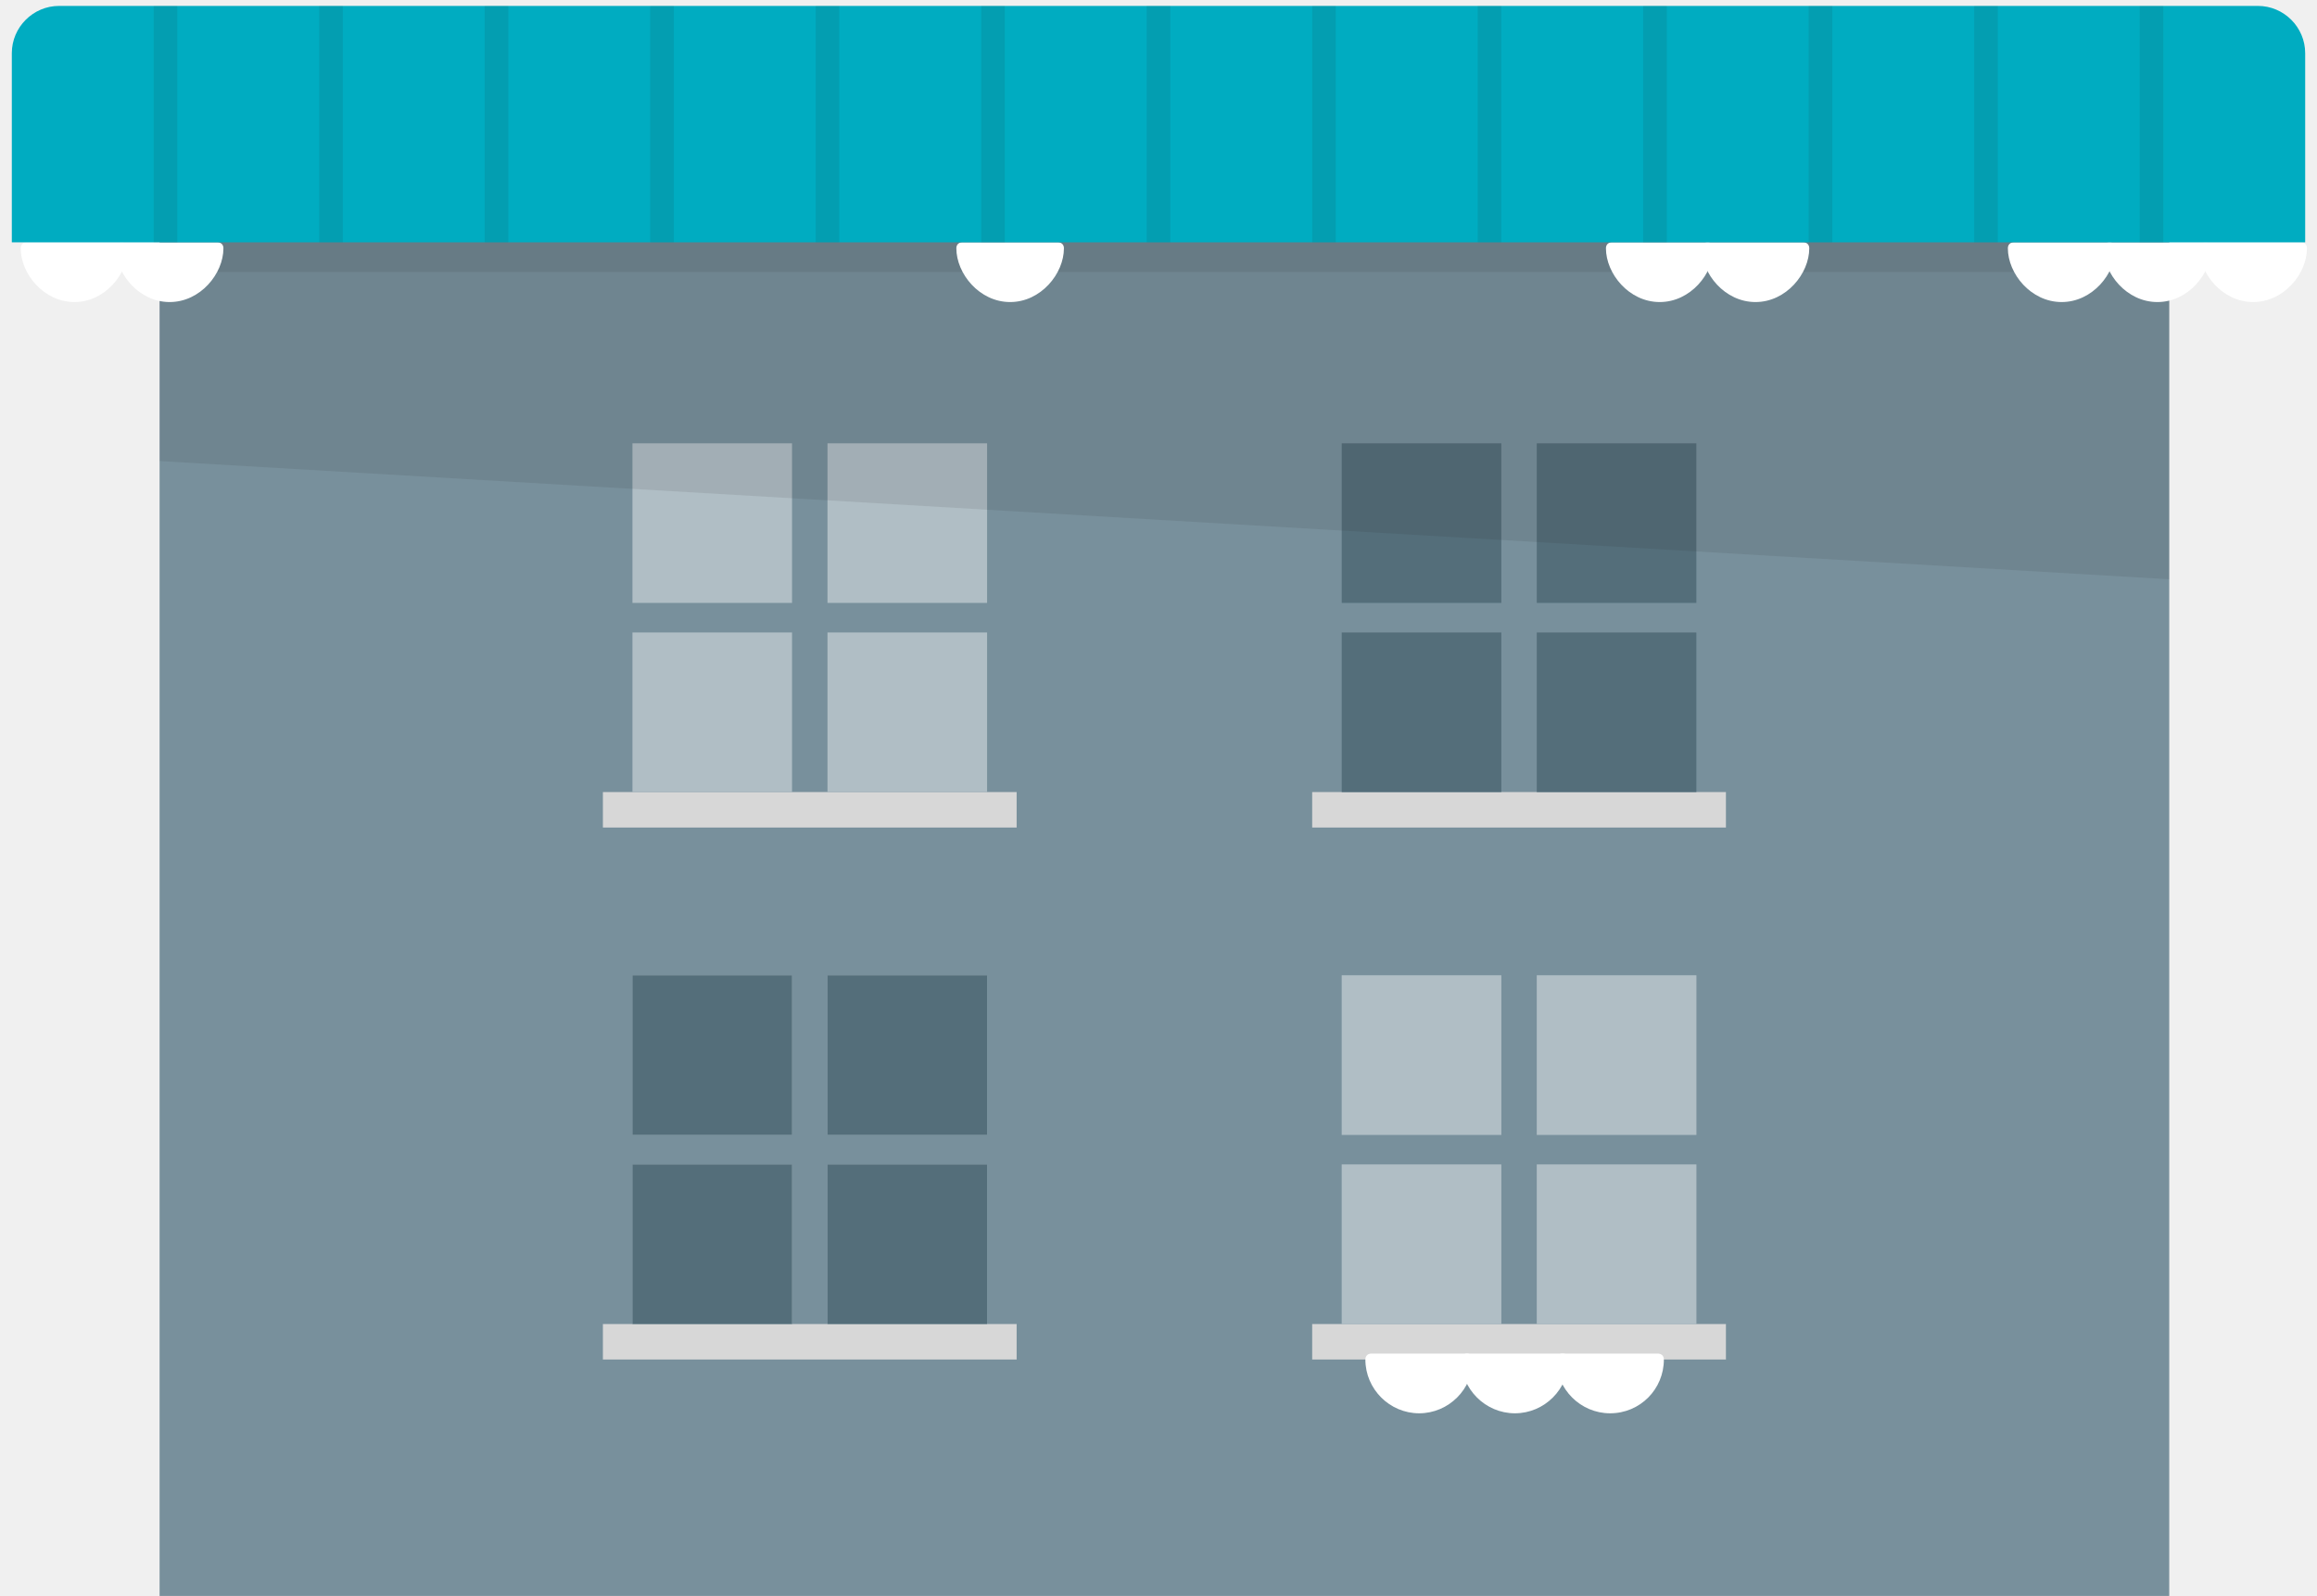
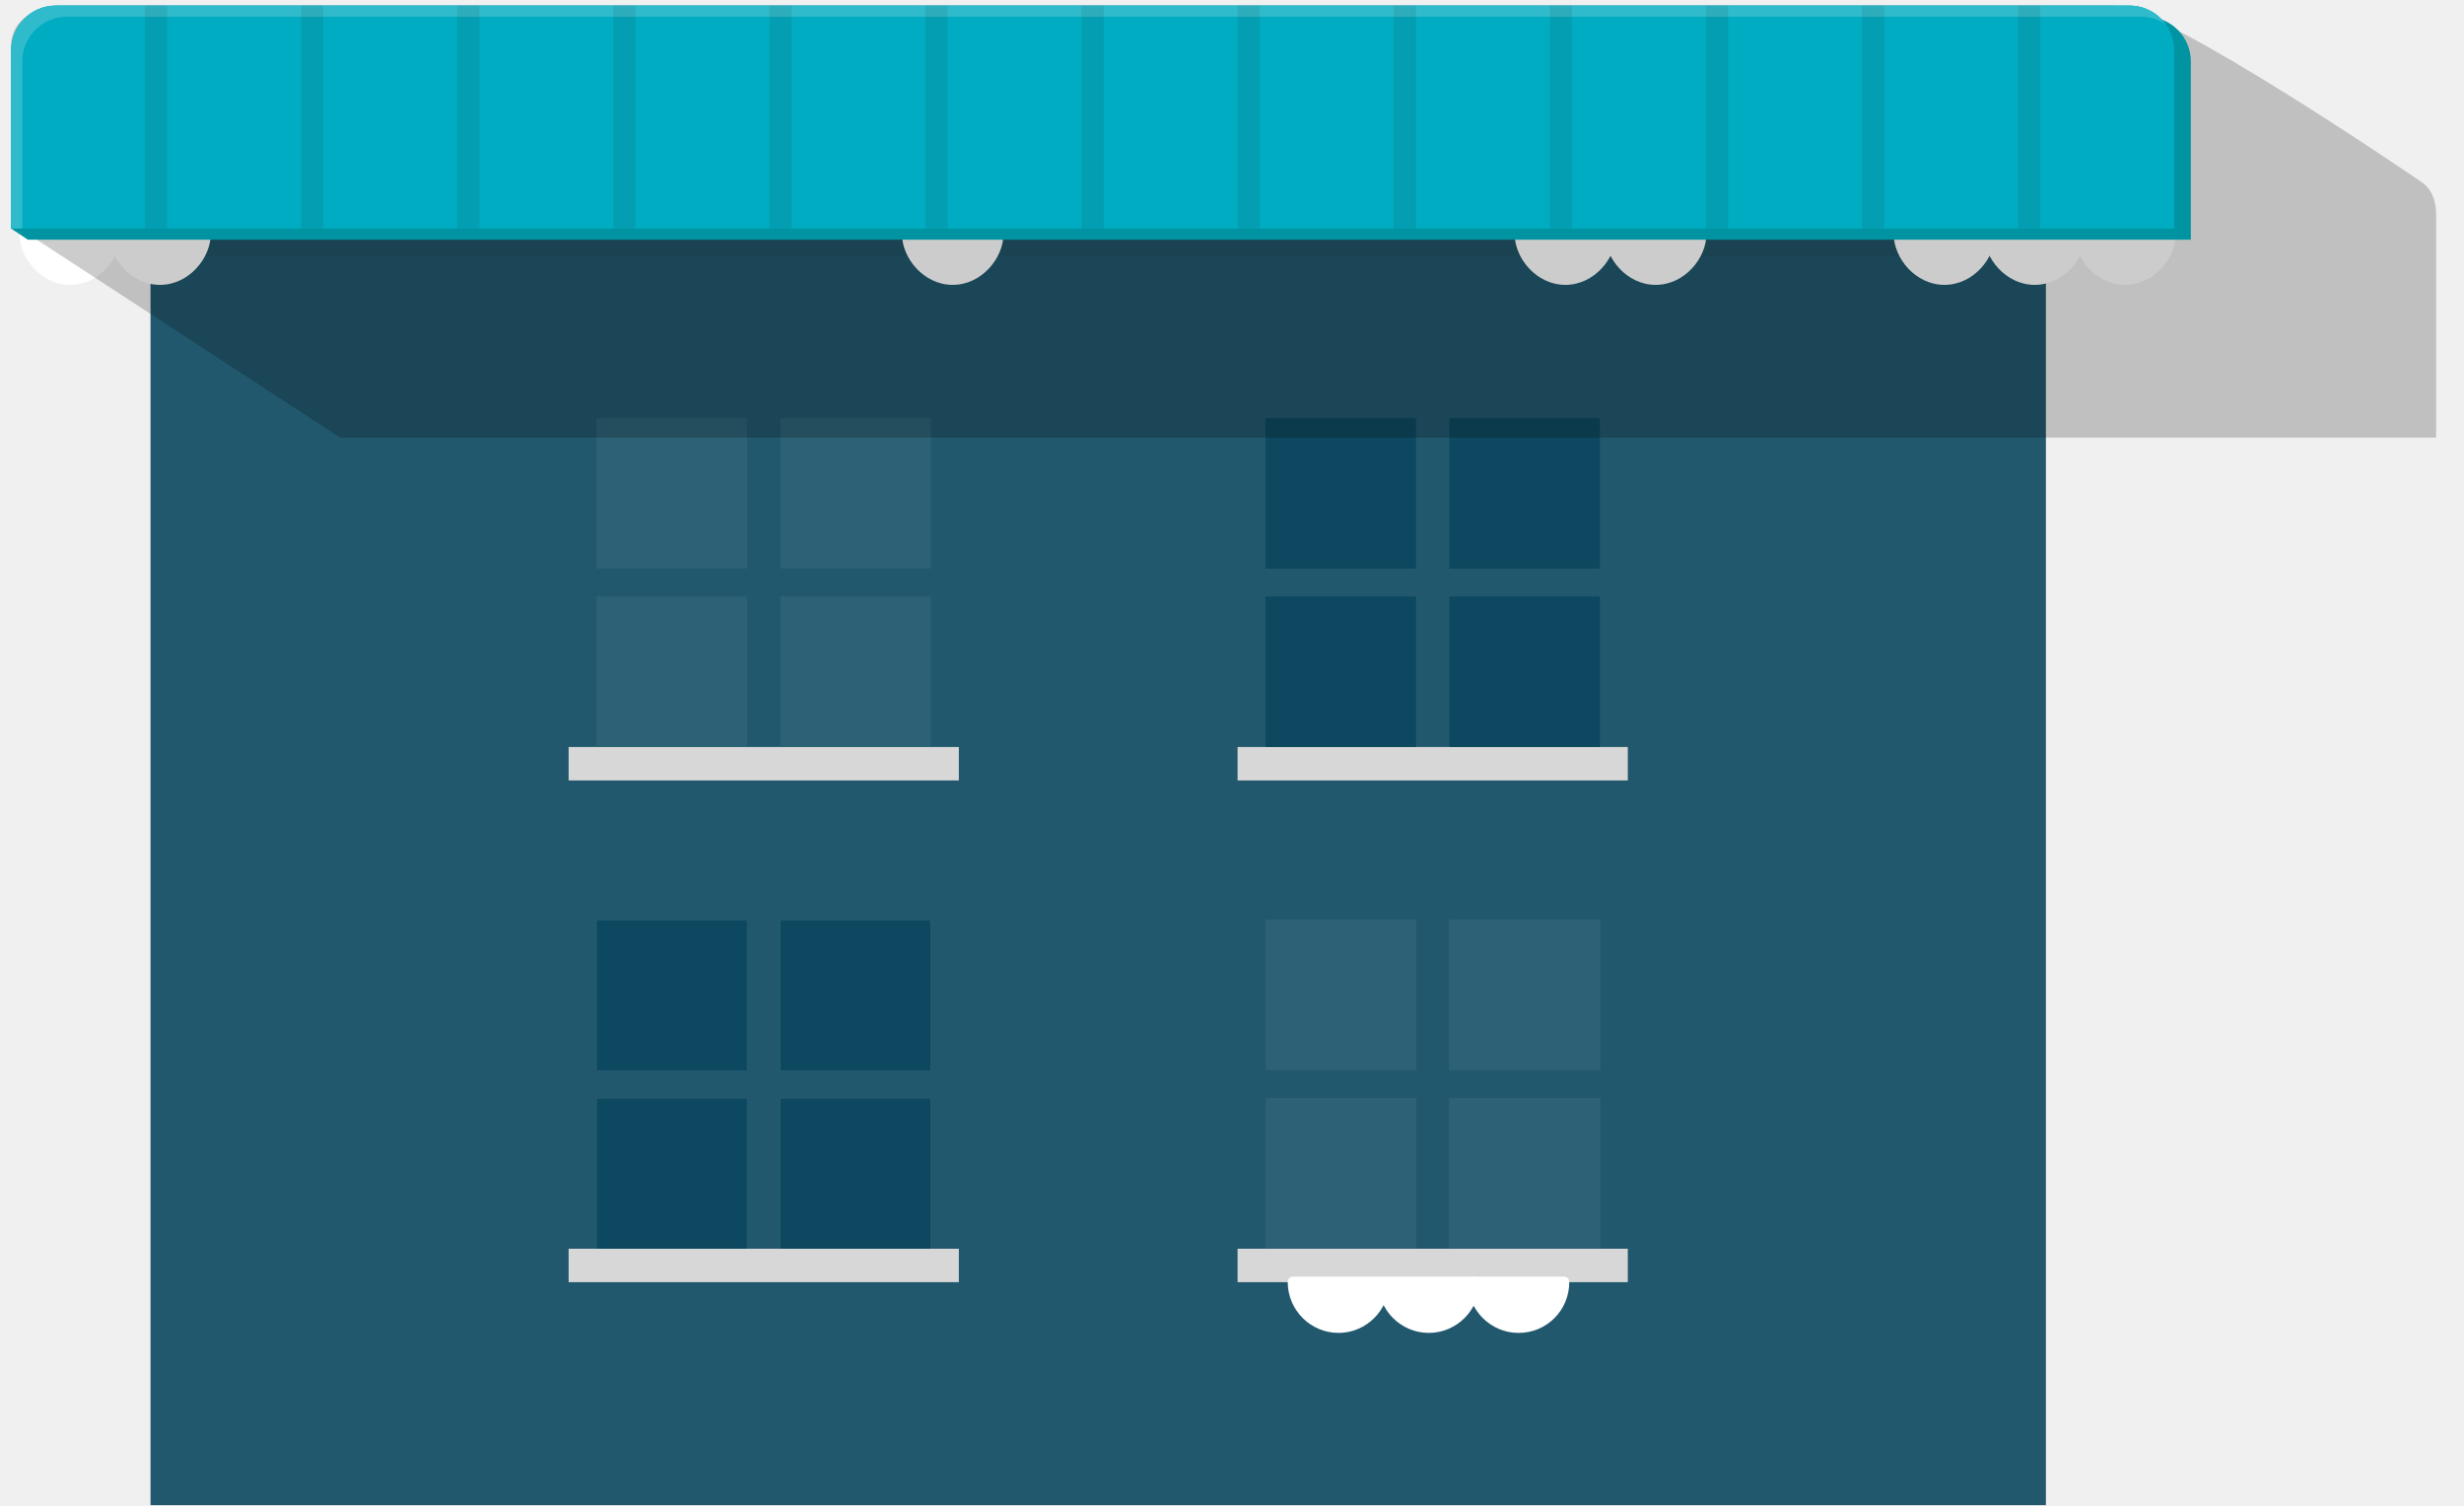
- <svg xmlns="http://www.w3.org/2000/svg" viewBox="0 0 392 270">
-   <path fill="#78909C" d="M27 24h340v246H27z" />
-   <path fill="#231F20" d="M27 24h340v22H27z" opacity=".1" />
-   <path fill="#D7D7D7" d="M102 134h70v6h-70zm120 0h70v6h-70zm-120 90h70v6h-70zm120 0h70v6h-70z" />
-   <path d="M107 165h27v27h-27zm33 0h27v27h-27zm-33 32h27v27h-27zm33 0h27v27h-27z" opacity=".3" fill="#fff" />
-   <path d="M227 165h27v27h-27zm33 0h27v27h-27zm-33 32h27v27h-27zm33 0h27v27h-27z" opacity=".1" fill="#fff" />
-   <path fill="#B0BEC5" d="M107 75h27v27h-27zm33 0h27v27h-27zm-33 32h27v27h-27zm33 0h27v27h-27z" />
-   <path fill="#546E7A" d="M227 75h27v27h-27zm33 0h27v27h-27zm-33 32h27v27h-27zm33 0h27v27h-27zm-153 58h27v27h-27zm33 0h27v27h-27zm-33 32h27v27h-27zm33 0h27v27h-27z" />
-   <path fill="#B0BEC5" d="M254 192h-27v-27h27v27zm6-27v27h27v-27h-27zm-6 32h-27v27h27v-27zm6 0v27h27v-27h-27z" />
-   <g fill="#fff">
-     <path d="M248.2 230c0 4.5-3.6 8.1-8.1 8.1s-8.1-3.6-8.1-8.1h16.2z" />
-     <path d="M240.1 239.1c-5 0-9.1-4.1-9.1-9.1 0-.6.4-1 1-1h16.2c.6 0 1 .4 1 1 0 5-4.1 9.1-9.1 9.1zm-7-8.1c.5 3.4 3.4 6.1 7 6.1s6.5-2.7 7-6.1h-14z" />
-     <path d="M264.4 230c0 4.5-3.6 8.1-8.1 8.1s-8.1-3.6-8.1-8.1h16.2z" />
-     <path d="M256.3 239.1c-5 0-9.1-4.1-9.1-9.1 0-.6.4-1 1-1h16.2c.6 0 1 .4 1 1 0 5-4.1 9.1-9.1 9.1zm-7.1-8.1c.5 3.4 3.4 6.1 7 6.1s6.5-2.7 7-6.1h-14z" />
-     <path d="M280.5 230c0 4.5-3.6 8.1-8.1 8.1s-8.1-3.6-8.1-8.1h16.2z" />
-     <path d="M272.4 239.1c-5 0-9.1-4.1-9.1-9.1 0-.6.4-1 1-1h16.2c.6 0 1 .4 1 1 0 5-4 9.1-9.1 9.1zm-7-8.1c.5 3.4 3.4 6.1 7 6.1s6.5-2.7 7-6.1h-14z" />
-   </g>
-   <path fill="#231F20" d="M27 24v54l340 20V24z" opacity=".1" />
-   <g fill="#fff">
-     <path d="M20.6 42c0 4-3.6 8.1-8.1 8.1S4.4 46 4.4 42h16.2z" />
-     <path d="M12.6 51.1c-5.2 0-9.1-4.8-9.1-9.1 0-.6.4-1 1-1h16.2c.6 0 1 .4 1 1-.1 4.3-3.9 9.1-9.1 9.1zm-7-8.1c.5 3 3.3 6.1 7 6.1s6.5-3 7-6.1h-14z" />
-   </g>
-   <g fill="#fff">
-     <path d="M36.8 42c0 4-3.6 8.1-8.1 8.1S20.6 46 20.6 42h16.2z" />
-     <path d="M28.7 51.1c-5.2 0-9.1-4.8-9.1-9.1 0-.6.4-1 1-1h16.2c.6 0 1 .4 1 1 0 4.3-3.9 9.1-9.1 9.1zm-7-8.1c.5 3 3.3 6.1 7 6.1s6.5-3 7-6.1h-14z" />
-   </g>
-   <g fill="#fff">
-     <path d="M179 42c0 4-3.6 8.1-8.1 8.1s-8.1-4.1-8.1-8.1H179z" />
-     <path d="M170.9 51.1c-5.2 0-9.1-4.8-9.1-9.1 0-.6.4-1 1-1H179c.6 0 1 .4 1 1 0 4.3-3.9 9.1-9.1 9.1zm-7-8.1c.5 3 3.3 6.1 7 6.1s6.5-3 7-6.1h-14z" />
-   </g>
-   <g fill="#fff">
-     <path d="M288.9 42c0 4-3.6 8.1-8.1 8.1s-8.1-4.1-8.1-8.1h16.2z" />
-     <path d="M280.8 51.1c-5.2 0-9.1-4.8-9.1-9.1 0-.6.4-1 1-1h16.2c.6 0 1 .4 1 1 0 4.3-3.9 9.1-9.1 9.1zm-7-8.1c.5 3 3.3 6.1 7 6.1s6.5-3 7-6.1h-14z" />
-   </g>
-   <g fill="#fff">
-     <path d="M305.1 42c0 4-3.6 8.1-8.1 8.1s-8.1-4.1-8.1-8.1h16.2z" />
-     <path d="M297 51.1c-5.2 0-9.1-4.8-9.1-9.1 0-.6.4-1 1-1h16.2c.6 0 1 .4 1 1 0 4.3-3.9 9.1-9.1 9.1zm-7-8.1c.5 3 3.3 6.1 7 6.1s6.5-3 7-6.1h-14z" />
-   </g>
-   <g fill="#fff">
-     <path d="M356.9 42c0 4-3.6 8.1-8.1 8.1s-8.1-4.1-8.1-8.1h16.2z" />
-     <path d="M348.8 51.1c-5.2 0-9.1-4.8-9.1-9.1 0-.6.4-1 1-1h16.2c.6 0 1 .4 1 1 0 4.3-3.9 9.1-9.1 9.1zm-7-8.1c.5 3 3.3 6.1 7 6.1s6.5-3 7-6.1h-14z" />
-   </g>
-   <g fill="#fff">
-     <path d="M373.1 42c0 4-3.6 8.1-8.1 8.1s-8.1-4.1-8.1-8.1h16.2z" />
-     <path d="M365 51.1c-5.2 0-9.1-4.8-9.1-9.1 0-.6.4-1 1-1h16.2c.6 0 1 .4 1 1 0 4.3-3.9 9.1-9.1 9.1zm-7-8.1c.5 3 3.3 6.1 7 6.1s6.5-3 7-6.1h-14z" />
-   </g>
-   <g fill="#fff">
-     <path d="M389.3 42c0 4-3.6 8.1-8.1 8.1s-8.1-4.1-8.1-8.1h16.2z" />
-     <path d="M381.2 51.1c-5.2 0-9.1-4.8-9.1-9.1 0-.6.4-1 1-1h16.2c.6 0 1 .4 1 1 0 4.3-3.9 9.1-9.1 9.1zm-7-8.1c.5 3 3.3 6.1 7 6.1s6.5-3 7-6.1h-14z" />
-   </g>
-   <path fill="#00ACC1" d="M390 41V9c0-4.4-3.6-8-8-8H10C5.6 1 2 4.6 2 9v32h388z" />
-   <path fill="#231F20" d="M362 1h4v40h-4zm-28 0h4v40h-4zm-28 0h4v40h-4zm-28 0h4v40h-4zm-28 0h4v40h-4zm-28 0h4v40h-4zm-28 0h4v40h-4zm-28 0h4v40h-4zm-28 0h4v40h-4zm-28 0h4v40h-4zM82 1h4v40h-4zM54 1h4v40h-4zM26 1h4v40h-4z" opacity=".1" />
-   <path fill="none" d="M0 0h392v270H0z" />
+ <svg xmlns="http://www.w3.org/2000/svg" version="1.1" id="Layer_1" x="0px" y="0px" viewBox="0 0 442 270" style="enable-background:new 0 0 442 270;" xml:space="preserve">
+   <style type="text/css">
+ 	.st0{fill:#21586D;}
+ 	.st1{opacity:0.1;}
+ 	.st2{fill:#231F20;}
+ 	.st3{fill:#D7D7D7;}
+ 	.st4{opacity:0.3;}
+ 	.st5{fill:#FFFFFF;}
+ 	.st6{fill:#2D6175;}
+ 	.st7{fill:#0C485F;}
+ 	.st8{opacity:0.2;enable-background:new    ;}
+ 	.st9{fill:#00ACC1;}
+ 	.st10{fill:#0094A2;}
+ 	.st11{opacity:0.39;}
+ 	.st12{fill:#78D3DE;}
+ 	.st13{fill:none;}
+ </style>
+   <g>
+     <rect x="27" y="24" class="st0" width="340" height="246" />
+   </g>
+   <g class="st1">
+     <g>
+       <rect x="27" y="24" class="st2" width="340" height="22" />
+     </g>
+   </g>
+   <g>
+     <rect x="102" y="134" class="st3" width="70" height="6" />
+   </g>
+   <g>
+     <rect x="222" y="134" class="st3" width="70" height="6" />
+   </g>
+   <g>
+     <rect x="102" y="224" class="st3" width="70" height="6" />
+   </g>
+   <g>
+     <rect x="222" y="224" class="st3" width="70" height="6" />
+   </g>
+   <g class="st4">
+     <g>
+       <rect x="107" y="165" class="st5" width="27" height="27" />
+     </g>
+     <g>
+       <rect x="140" y="165" class="st5" width="27" height="27" />
+     </g>
+     <g>
+       <rect x="107" y="197" class="st5" width="27" height="27" />
+     </g>
+     <g>
+       <rect x="140" y="197" class="st5" width="27" height="27" />
+     </g>
+   </g>
+   <g class="st1">
+     <g>
+       <rect x="227" y="165" class="st5" width="27" height="27" />
+     </g>
+     <g>
+       <rect x="260" y="165" class="st5" width="27" height="27" />
+     </g>
+     <g>
+       <rect x="227" y="197" class="st5" width="27" height="27" />
+     </g>
+     <g>
+       <rect x="260" y="197" class="st5" width="27" height="27" />
+     </g>
+   </g>
+   <g>
+     <g>
+       <rect x="107" y="75" class="st6" width="27" height="27" />
+     </g>
+     <g>
+       <rect x="140" y="75" class="st6" width="27" height="27" />
+     </g>
+     <g>
+       <rect x="107" y="107" class="st6" width="27" height="27" />
+     </g>
+     <g>
+       <rect x="140" y="107" class="st6" width="27" height="27" />
+     </g>
+   </g>
+   <g>
+     <g>
+       <rect x="227" y="75" class="st7" width="27" height="27" />
+     </g>
+     <g>
+       <rect x="260" y="75" class="st7" width="27" height="27" />
+     </g>
+     <g>
+       <rect x="227" y="107" class="st7" width="27" height="27" />
+     </g>
+     <g>
+       <rect x="260" y="107" class="st7" width="27" height="27" />
+     </g>
+   </g>
+   <g>
+     <g>
+       <rect x="107" y="165" class="st7" width="27" height="27" />
+     </g>
+     <g>
+       <rect x="140" y="165" class="st7" width="27" height="27" />
+     </g>
+     <g>
+       <rect x="107" y="197" class="st7" width="27" height="27" />
+     </g>
+     <g>
+       <rect x="140" y="197" class="st7" width="27" height="27" />
+     </g>
+   </g>
+   <g>
+     <path class="st6" d="M254,192h-27v-27h27V192z M260,165v27h27v-27H260z M254,197h-27v27h27V197z M260,197v27h27v-27H260z" />
+   </g>
+   <g>
+     <g>
+       <path class="st5" d="M248.2,230c0,4.5-3.6,8.1-8.1,8.1s-8.1-3.6-8.1-8.1H248.2z" />
+       <path class="st5" d="M240.1,239.1c-5,0-9.1-4.1-9.1-9.1c0-0.6,0.4-1,1-1h16.2c0.6,0,1,0.4,1,1C249.2,235,245.1,239.1,240.1,239.1z     M233.1,231c0.5,3.4,3.4,6.1,7,6.1s6.5-2.7,7-6.1H233.1z" />
+     </g>
+     <g>
+       <path class="st5" d="M264.4,230c0,4.5-3.6,8.1-8.1,8.1s-8.1-3.6-8.1-8.1H264.4z" />
+       <path class="st5" d="M256.3,239.1c-5,0-9.1-4.1-9.1-9.1c0-0.6,0.4-1,1-1h16.2c0.6,0,1,0.4,1,1C265.4,235,261.3,239.1,256.3,239.1z     M249.2,231c0.5,3.4,3.4,6.1,7,6.1s6.5-2.7,7-6.1H249.2z" />
+     </g>
+     <g>
+       <path class="st5" d="M280.5,230c0,4.5-3.6,8.1-8.1,8.1s-8.1-3.6-8.1-8.1H280.5z" />
+       <path class="st5" d="M272.4,239.1c-5,0-9.1-4.1-9.1-9.1c0-0.6,0.4-1,1-1h16.2c0.6,0,1,0.4,1,1C281.5,235,277.5,239.1,272.4,239.1z     M265.4,231c0.5,3.4,3.4,6.1,7,6.1s6.5-2.7,7-6.1H265.4z" />
+     </g>
+   </g>
+   <g>
+     <path class="st5" d="M20.6,42c0,4-3.6,8.1-8.1,8.1S4.4,46,4.4,42H20.6z" />
+     <path class="st5" d="M12.6,51.1c-5.2,0-9.1-4.8-9.1-9.1c0-0.6,0.4-1,1-1h16.2c0.6,0,1,0.4,1,1C21.6,46.3,17.8,51.1,12.6,51.1z    M5.6,43c0.5,3,3.3,6.1,7,6.1c3.7,0,6.5-3,7-6.1H5.6z" />
+   </g>
+   <g>
+     <path class="st5" d="M36.8,42c0,4-3.6,8.1-8.1,8.1S20.6,46,20.6,42H36.8z" />
+     <path class="st5" d="M28.7,51.1c-5.2,0-9.1-4.8-9.1-9.1c0-0.6,0.4-1,1-1h16.2c0.6,0,1,0.4,1,1C37.8,46.3,33.9,51.1,28.7,51.1z    M21.7,43c0.5,3,3.3,6.1,7,6.1s6.5-3,7-6.1H21.7z" />
+   </g>
+   <g>
+     <path class="st5" d="M179,42c0,4-3.6,8.1-8.1,8.1s-8.1-4.1-8.1-8.1H179z" />
+     <path class="st5" d="M170.9,51.1c-5.2,0-9.1-4.8-9.1-9.1c0-0.6,0.4-1,1-1H179c0.6,0,1,0.4,1,1C180,46.3,176.1,51.1,170.9,51.1z    M163.9,43c0.5,3,3.3,6.1,7,6.1s6.5-3,7-6.1H163.9z" />
+   </g>
+   <g>
+     <path class="st5" d="M288.9,42c0,4-3.6,8.1-8.1,8.1s-8.1-4.1-8.1-8.1H288.9z" />
+     <path class="st5" d="M280.8,51.1c-5.2,0-9.1-4.8-9.1-9.1c0-0.6,0.4-1,1-1h16.2c0.6,0,1,0.4,1,1C289.9,46.3,286,51.1,280.8,51.1z    M273.8,43c0.5,3,3.3,6.1,7,6.1s6.5-3,7-6.1H273.8z" />
+   </g>
+   <g>
+     <path class="st5" d="M305.1,42c0,4-3.6,8.1-8.1,8.1s-8.1-4.1-8.1-8.1H305.1z" />
+     <path class="st5" d="M297,51.1c-5.2,0-9.1-4.8-9.1-9.1c0-0.6,0.4-1,1-1h16.2c0.6,0,1,0.4,1,1C306.1,46.3,302.2,51.1,297,51.1z    M290,43c0.5,3,3.3,6.1,7,6.1s6.5-3,7-6.1H290z" />
+   </g>
+   <g>
+     <path class="st5" d="M356.9,42c0,4-3.6,8.1-8.1,8.1s-8.1-4.1-8.1-8.1H356.9z" />
+     <path class="st5" d="M348.8,51.1c-5.2,0-9.1-4.8-9.1-9.1c0-0.6,0.4-1,1-1h16.2c0.6,0,1,0.4,1,1C357.9,46.3,354,51.1,348.8,51.1z    M341.8,43c0.5,3,3.3,6.1,7,6.1s6.5-3,7-6.1H341.8z" />
+   </g>
+   <g>
+     <path class="st5" d="M373.1,42c0,4-3.6,8.1-8.1,8.1s-8.1-4.1-8.1-8.1H373.1z" />
+     <path class="st5" d="M365,51.1c-5.2,0-9.1-4.8-9.1-9.1c0-0.6,0.4-1,1-1h16.2c0.6,0,1,0.4,1,1C374.1,46.3,370.2,51.1,365,51.1z    M358,43c0.5,3,3.3,6.1,7,6.1s6.5-3,7-6.1H358z" />
+   </g>
+   <g>
+     <path class="st5" d="M389.3,42c0,4-3.6,8.1-8.1,8.1s-8.1-4.1-8.1-8.1H389.3z" />
+     <path class="st5" d="M381.2,51.1c-5.2,0-9.1-4.8-9.1-9.1c0-0.6,0.4-1,1-1h16.2c0.6,0,1,0.4,1,1C390.3,46.3,386.4,51.1,381.2,51.1z    M374.2,43c0.5,3,3.3,6.1,7,6.1s6.5-3,7-6.1H374.2z" />
+   </g>
+   <g>
+     <path class="st8" d="M69,78.5h-8L2,40V8c0-4.4,4.6-7,9-7h368c9.2,0,55.3,31.6,55.3,31.6c1.8,1.2,2.7,3.2,2.7,5.9v40h-8H69z" />
+     <g>
+       <path class="st9" d="M390,41V9c0-4.4-3.6-8-8-8H10C5.6,1,2,4.6,2,9v32H390z" />
+     </g>
+     <g>
+       <path class="st10" d="M393,43V11c0-4.4-3.6-8-8-8H13c-4.4,0-8,3.6-8,8L2,41l3,2H393z" />
+     </g>
+     <g>
+       <path class="st9" d="M390,41V9c0-4.4-3.6-8-8-8H10C5.6,1,2,4.6,2,9v32H390z" />
+     </g>
+     <g class="st11">
+       <path class="st12" d="M388.6,4.4C387.3,3.5,385.7,3,384,3H12c-4.4,0-8,3.6-8,8v30H2V9c0-4.4,3.6-8,8-8h372    C384.7,1,387.1,2.4,388.6,4.4z" />
+     </g>
+     <g class="st1">
+       <g>
+         <rect x="362" y="1" class="st2" width="4" height="40" />
+       </g>
+     </g>
+     <g class="st1">
+       <g>
+         <rect x="334" y="1" class="st2" width="4" height="40" />
+       </g>
+     </g>
+     <g class="st1">
+       <g>
+         <rect x="306" y="1" class="st2" width="4" height="40" />
+       </g>
+     </g>
+     <g class="st1">
+       <g>
+         <rect x="278" y="1" class="st2" width="4" height="40" />
+       </g>
+     </g>
+     <g class="st1">
+       <g>
+         <rect x="250" y="1" class="st2" width="4" height="40" />
+       </g>
+     </g>
+     <g class="st1">
+       <g>
+         <rect x="222" y="1" class="st2" width="4" height="40" />
+       </g>
+     </g>
+     <g class="st1">
+       <g>
+         <rect x="194" y="1" class="st2" width="4" height="40" />
+       </g>
+     </g>
+     <g class="st1">
+       <g>
+         <rect x="166" y="1" class="st2" width="4" height="40" />
+       </g>
+     </g>
+     <g class="st1">
+       <g>
+         <rect x="138" y="1" class="st2" width="4" height="40" />
+       </g>
+     </g>
+     <g class="st1">
+       <g>
+         <rect x="110" y="1" class="st2" width="4" height="40" />
+       </g>
+     </g>
+     <g class="st1">
+       <g>
+         <rect x="82" y="1" class="st2" width="4" height="40" />
+       </g>
+     </g>
+     <g class="st1">
+       <g>
+         <rect x="54" y="1" class="st2" width="4" height="40" />
+       </g>
+     </g>
+     <g class="st1">
+       <g>
+         <rect x="26" y="1" class="st2" width="4" height="40" />
+       </g>
+     </g>
+   </g>
+   <g>
+     <rect class="st13" width="392" height="270" />
+   </g>
</svg>
